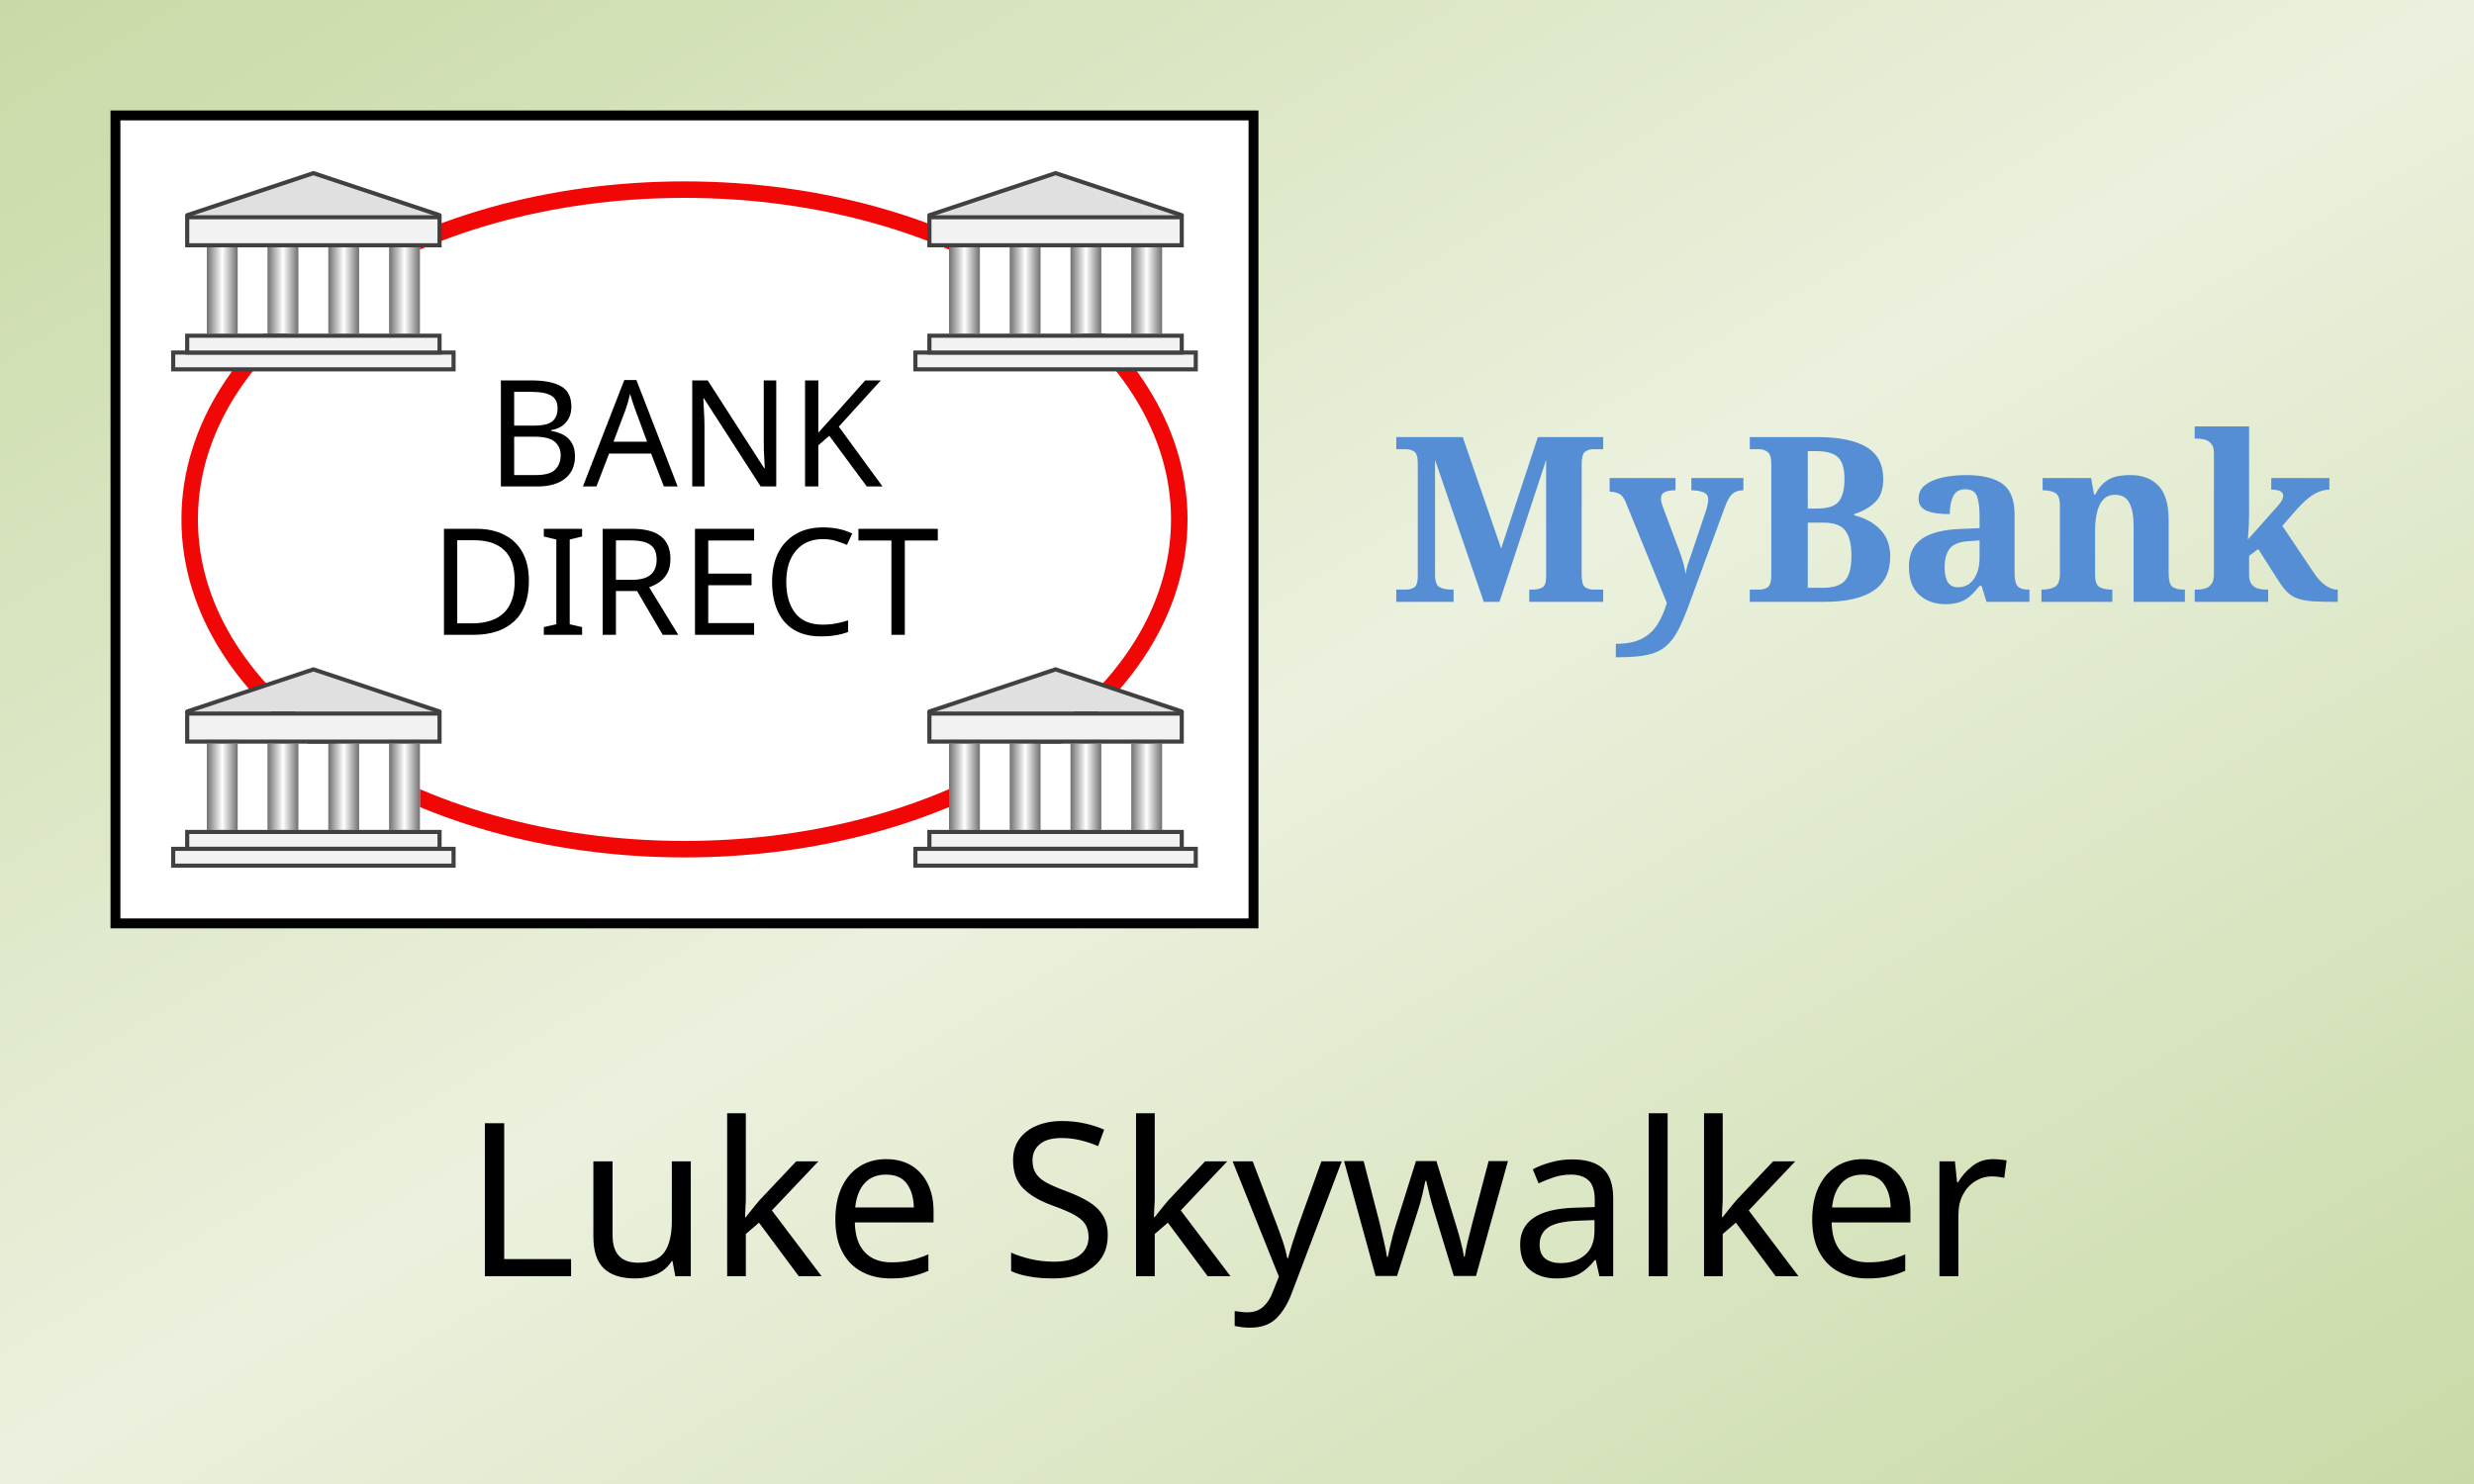
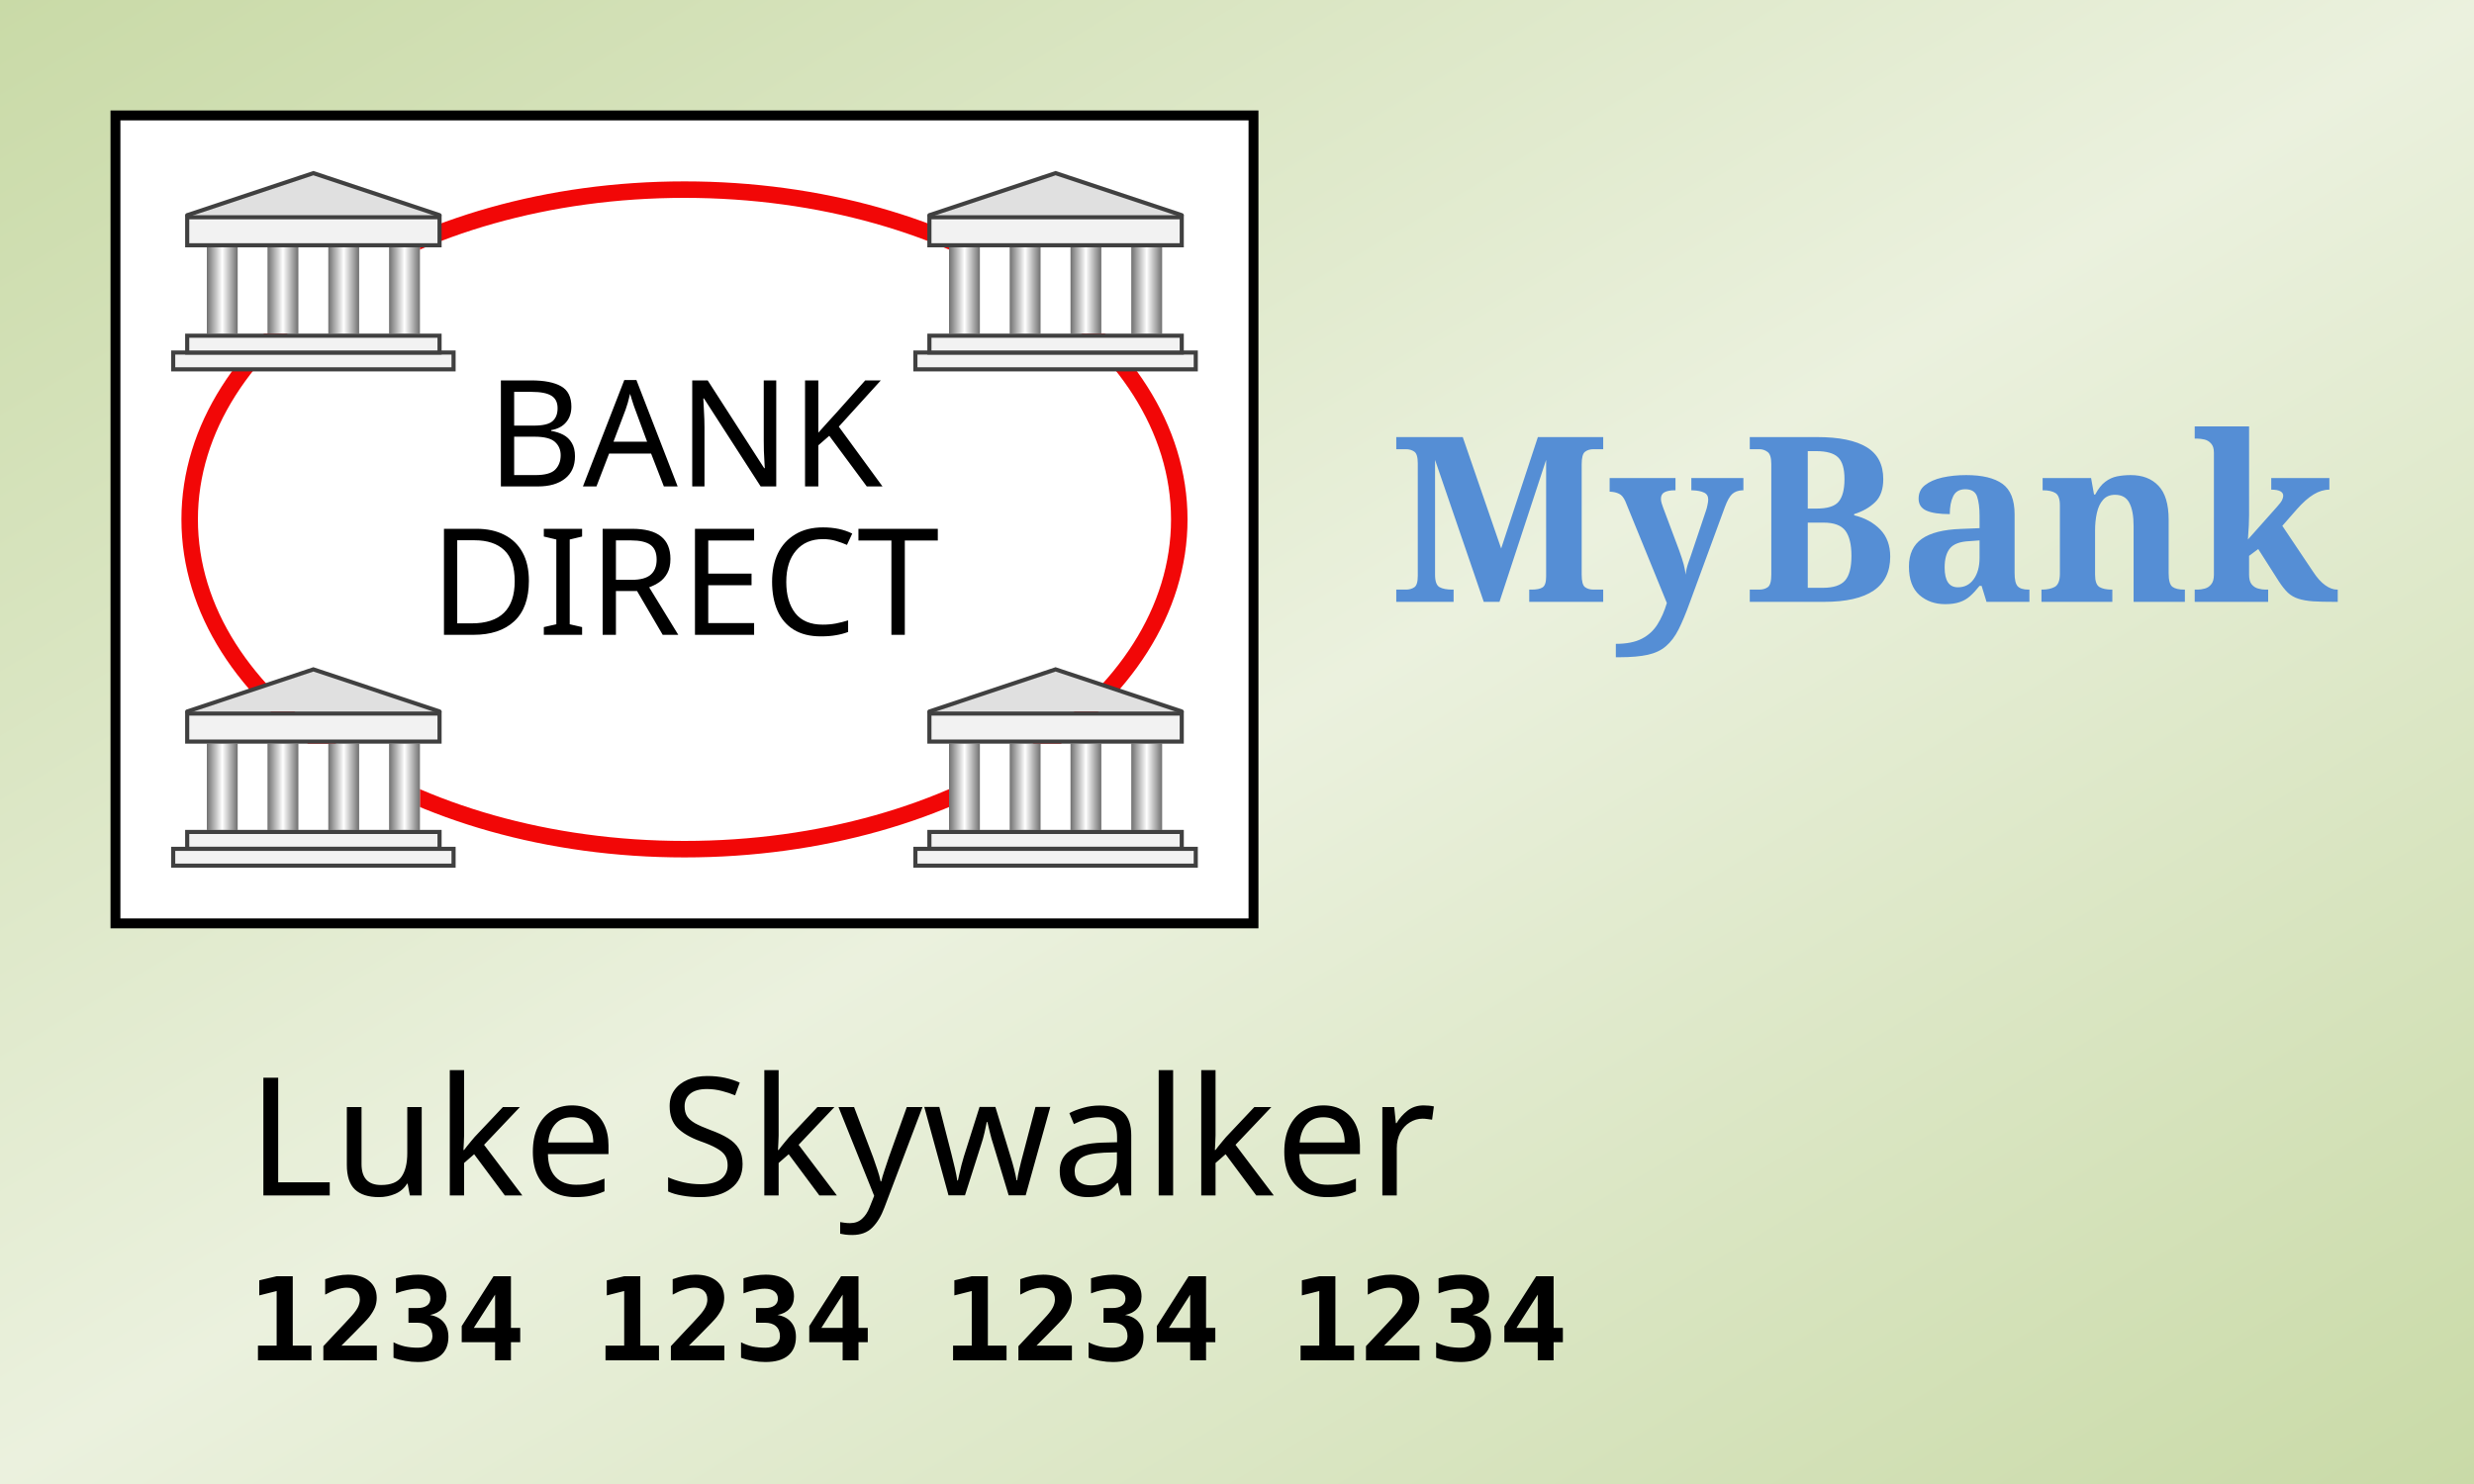
<svg xmlns="http://www.w3.org/2000/svg" width="300" height="180">
  <defs>
    <linearGradient y2="1" x2="1" y1="0" x1="0" id="bankdirectGradient">
      <stop offset="0" stop-color="#c9daa7" />
      <stop offset="0.5" stop-color="#ebf1de" />
      <stop offset="1" stop-color="#c9daa7" />
    </linearGradient>
    <linearGradient x2="1" x1="0" id="bankPillar">
      <stop stop-color="#707070" offset="0" />
      <stop stop-color="#ffffff" offset="0.5" />
      <stop stop-color="#707070" offset="1" />
    </linearGradient>
    <filter width="200%" height="200%" x="-50%" y="-50%" id="bankShaddow">
      <feGaussianBlur stdDeviation="0.68" />
    </filter>
  </defs>
  <rect x="0" y="0" width="300" height="180" fill="url(#bankdirectGradient)" />
-   <text x="150" y="154.8" font-family="Sans-serif" font-size="26" text-anchor="middle">Luke Skywalker</text>
+   <text x="30" y="145" font-family="Sans-serif" font-size="20">Luke Skywalker</text>
+   <text x="30" y="165" font-family="monospace" font-size="14" font-weight="bold">1234 1234 1234 1234</text>
  <text x="226" y="73" font-family="Serif" font-size="28" text-anchor="middle" fill="#558ed5" font-weight="bold">MyBank</text>
  <rect x="14" y="14" width="138" height="98" stroke="#000000" stroke-width="1.2" fill="#ffffff" />
  <ellipse cx="83" cy="63" rx="60" ry="40" stroke="#f20707" stroke-width="2" fill="none" />
  <text x="83" y="59" font-family="Sans-serif" font-size="18" text-anchor="middle">BANK</text>
  <text x="83" y="77" font-family="Sans-serif" font-size="18" text-anchor="middle">DIRECT</text>
  <rect x="25.08" y="30" width="25.84" height="10.47" fill="#ffffff" />
  <rect x="25.08" y="30" width="3.74" height="10.47" fill="url(#bankPillar)" />
  <rect x="32.44" y="30" width="3.74" height="10.47" fill="url(#bankPillar)" />
  <rect x="39.81" y="30" width="3.74" height="10.47" fill="url(#bankPillar)" />
  <rect x="47.18" y="30" width="3.74" height="10.47" fill="url(#bankPillar)" />
  <path stroke="#404040" stroke-width="0.5" fill="#e0e0e0" d="M 22.7,26.1 L 38,21 53.3,26.1" stroke-linecap="round" />
  <rect x="22.7" y="26.35" width="30.6" height="3.4" stroke="#404040" stroke-width="0.5" fill="#f2f2f2" />
  <rect x="21" y="42.76" width="34" height="2.04" stroke="#404040" stroke-width="0.5" fill="#f2f2f2" />
  <rect x="22.7" y="40.72" width="30.6" height="2.04" stroke="#404040" stroke-width="0.5" fill="#f2f2f2" />
  <rect x="25.08" y="90.2" width="25.84" height="10.47" fill="#ffffff" />
  <rect x="25.08" y="90.2" width="3.74" height="10.47" fill="url(#bankPillar)" />
  <rect x="32.44" y="90.2" width="3.74" height="10.47" fill="url(#bankPillar)" />
  <rect x="39.81" y="90.2" width="3.74" height="10.47" fill="url(#bankPillar)" />
  <rect x="47.18" y="90.2" width="3.74" height="10.47" fill="url(#bankPillar)" />
  <path stroke="#404040" stroke-width="0.5" fill="#e0e0e0" d="M 22.7,86.3 L 38,81.19 53.3,86.3" stroke-linecap="round" />
  <rect x="22.7" y="86.55" width="30.6" height="3.4" stroke="#404040" stroke-width="0.5" fill="#f2f2f2" />
  <rect x="21" y="102.96" width="34" height="2.04" stroke="#404040" stroke-width="0.5" fill="#f2f2f2" />
  <rect x="22.7" y="100.91" width="30.6" height="2.04" stroke="#404040" stroke-width="0.5" fill="#f2f2f2" />
  <rect x="115.08" y="30" width="25.84" height="10.47" fill="#ffffff" />
  <rect x="115.08" y="30" width="3.74" height="10.47" fill="url(#bankPillar)" />
  <rect x="122.44" y="30" width="3.74" height="10.47" fill="url(#bankPillar)" />
  <rect x="129.81" y="30" width="3.74" height="10.47" fill="url(#bankPillar)" />
  <rect x="137.18" y="30" width="3.74" height="10.47" fill="url(#bankPillar)" />
  <path stroke="#404040" stroke-width="0.5" fill="#e0e0e0" d="M 112.7,26.1 L 128,21 143.3,26.1" stroke-linecap="round" />
  <rect x="112.7" y="26.35" width="30.6" height="3.4" stroke="#404040" stroke-width="0.5" fill="#f2f2f2" />
  <rect x="111" y="42.76" width="34" height="2.04" stroke="#404040" stroke-width="0.5" fill="#f2f2f2" />
  <rect x="112.7" y="40.72" width="30.6" height="2.04" stroke="#404040" stroke-width="0.5" fill="#f2f2f2" />
  <rect x="115.08" y="90.2" width="25.84" height="10.47" fill="#ffffff" />
  <rect x="115.08" y="90.2" width="3.74" height="10.47" fill="url(#bankPillar)" />
  <rect x="122.44" y="90.2" width="3.74" height="10.47" fill="url(#bankPillar)" />
  <rect x="129.81" y="90.2" width="3.74" height="10.47" fill="url(#bankPillar)" />
  <rect x="137.18" y="90.2" width="3.74" height="10.47" fill="url(#bankPillar)" />
  <path stroke="#404040" stroke-width="0.5" fill="#e0e0e0" d="M 112.7,86.3 L 128,81.19 143.3,86.3" stroke-linecap="round" />
  <rect x="112.7" y="86.55" width="30.6" height="3.4" stroke="#404040" stroke-width="0.5" fill="#f2f2f2" />
  <rect x="111" y="102.96" width="34" height="2.04" stroke="#404040" stroke-width="0.5" fill="#f2f2f2" />
  <rect x="112.7" y="100.91" width="30.6" height="2.04" stroke="#404040" stroke-width="0.5" fill="#f2f2f2" />
</svg>
